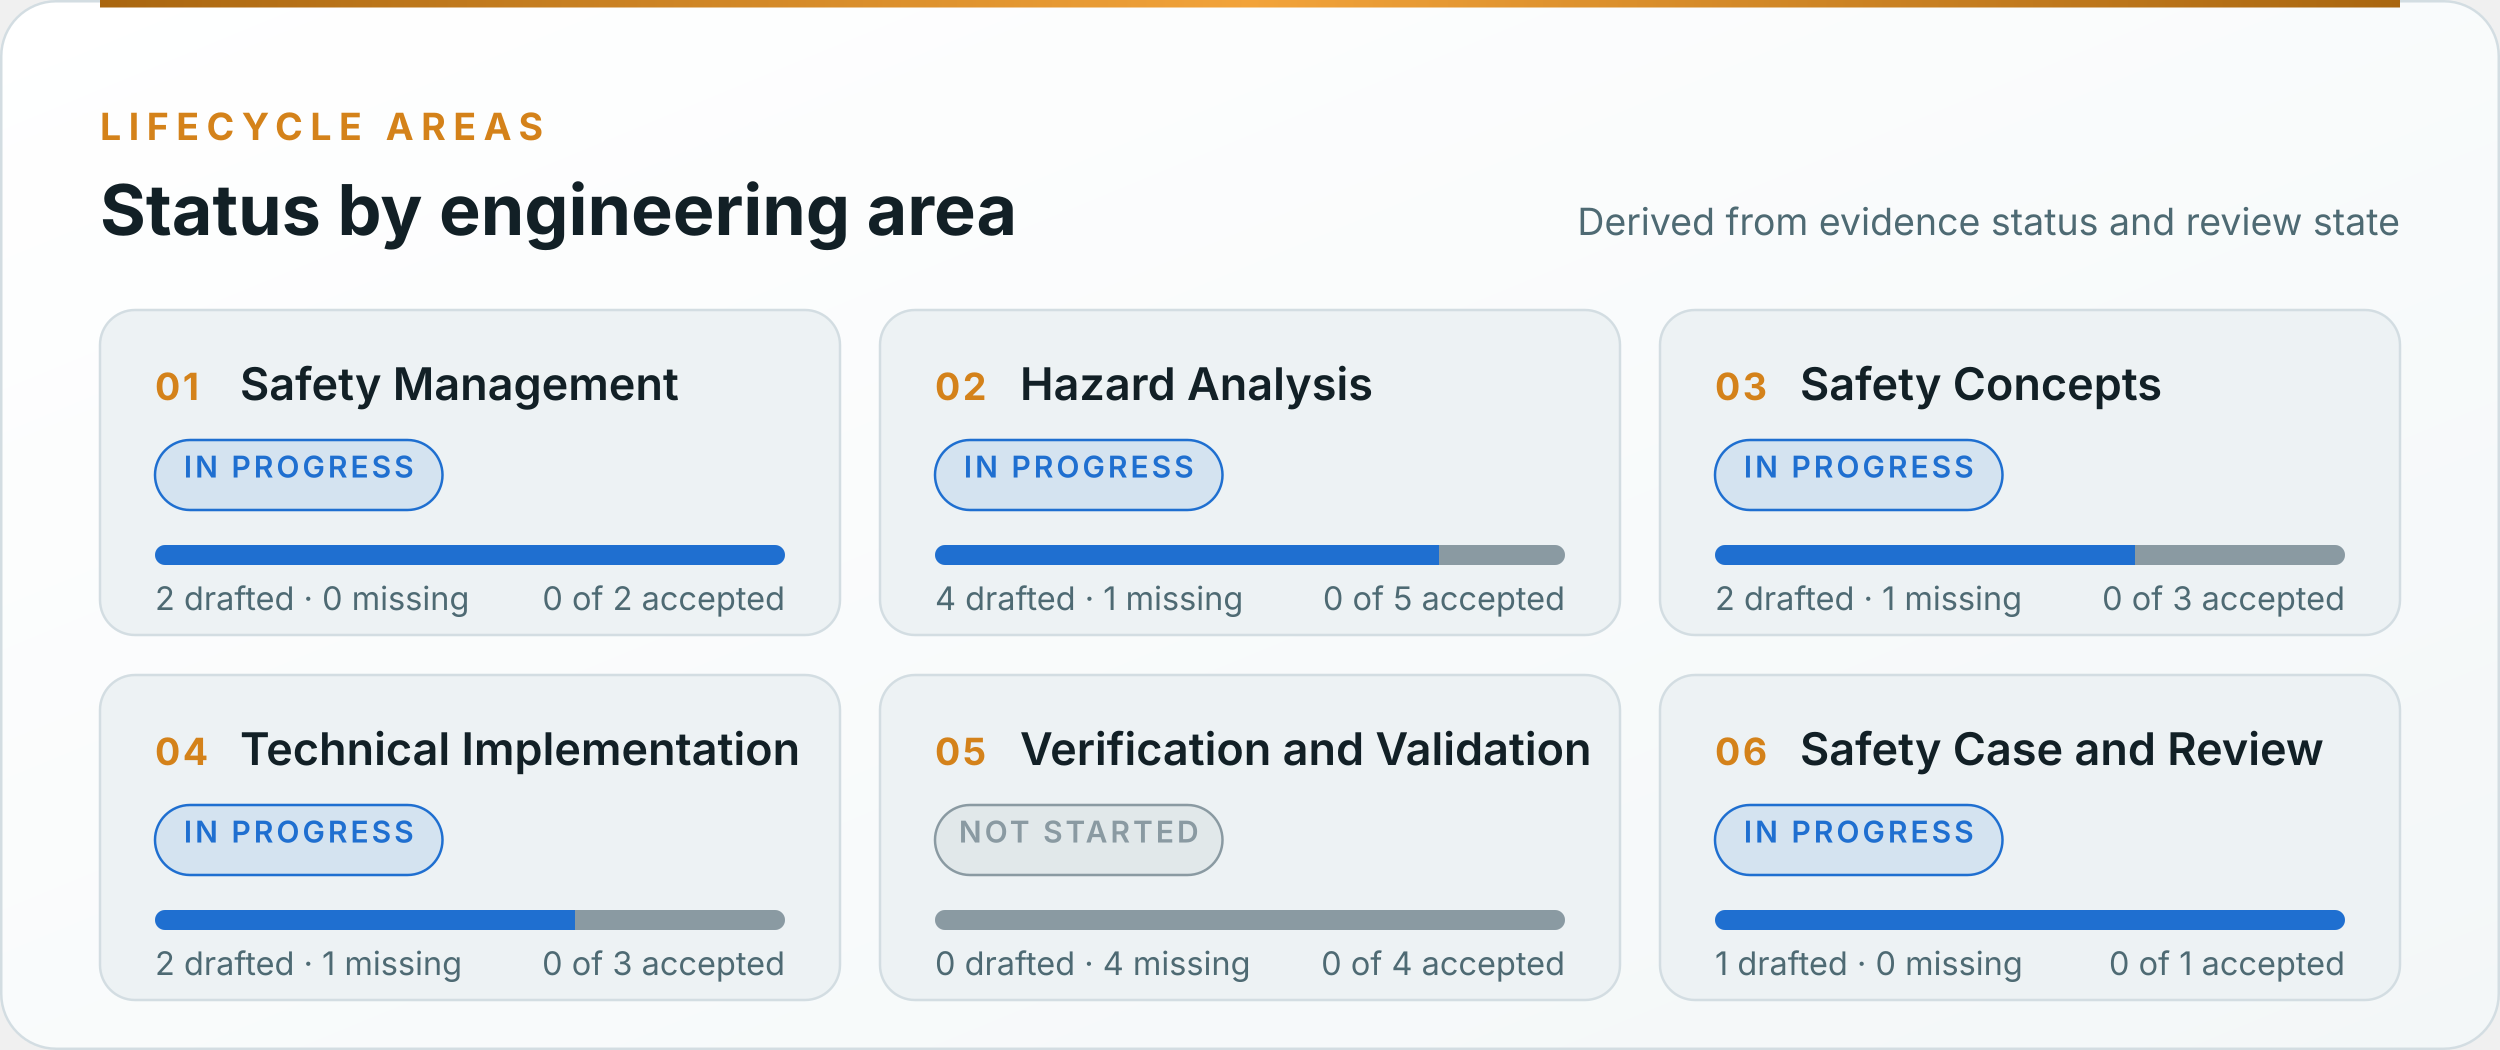
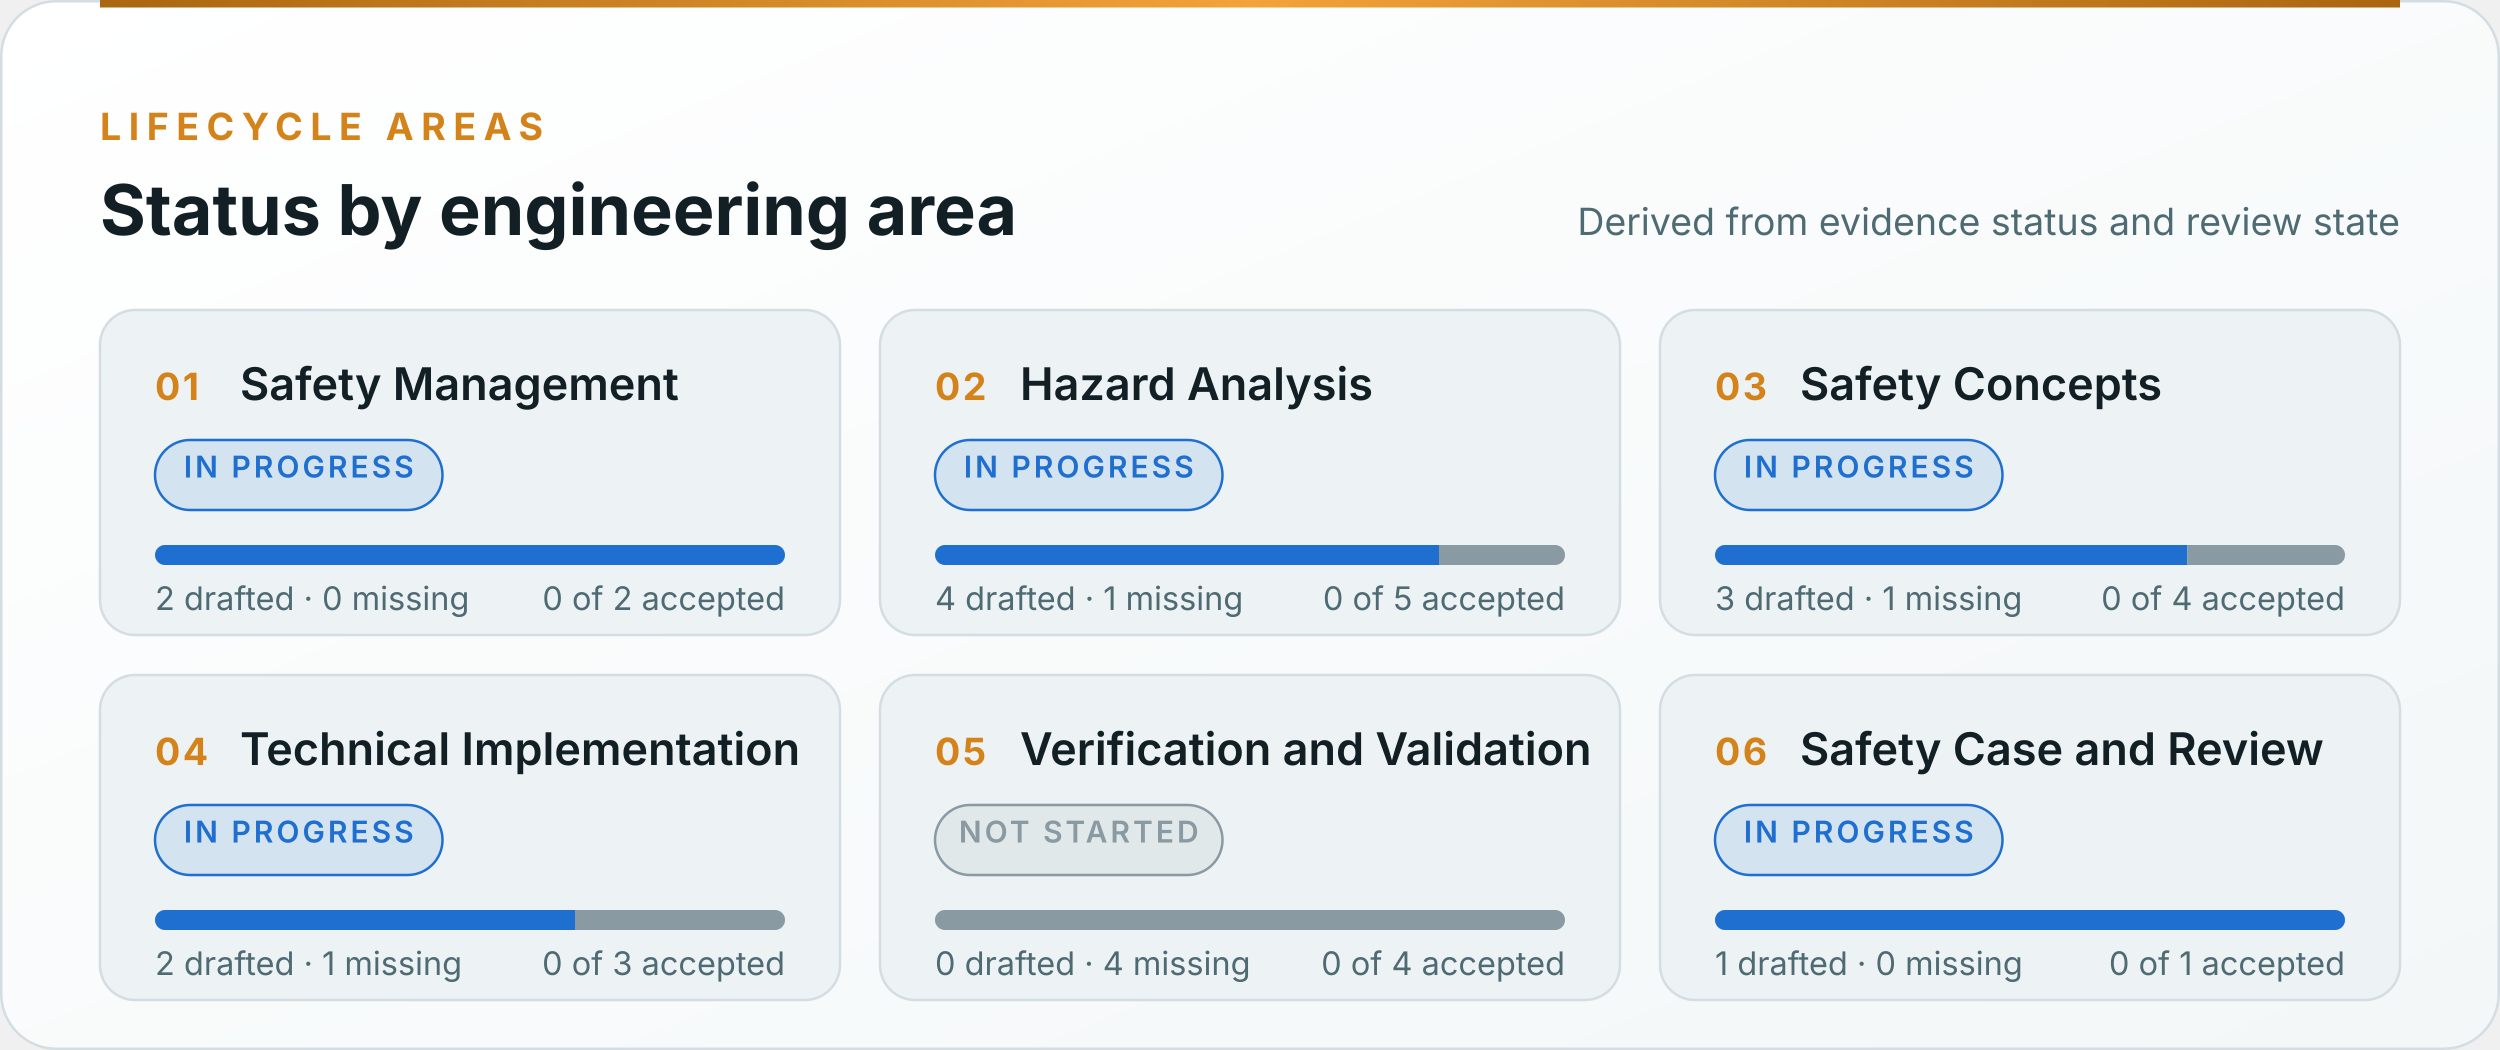
<svg xmlns="http://www.w3.org/2000/svg" width="1000" height="420" viewBox="0 0 1000 420" role="img" aria-labelledby="life-t life-d">
  <defs>
    <linearGradient id="life-bg" x1="0" y1="0" x2="1" y2="1">
      <stop offset="0" stop-color="#FFFFFF" />
      <stop offset="1" stop-color="#F3F7F8" />
    </linearGradient>
    <linearGradient id="life-gold" x1="0" y1="0" x2="1" y2="0">
      <stop offset="0" stop-color="#A8650F" />
      <stop offset="0.5" stop-color="#F2A33A" />
      <stop offset="1" stop-color="#A8650F" />
    </linearGradient>
  </defs>
  <rect x="0.5" y="0.5" width="999" height="419" rx="22" fill="url(#life-bg)" stroke="#D3DDE2" />
  <rect x="40" y="0" width="920" height="3" fill="url(#life-gold)" />
  <g font-family="Inter, 'Segoe UI', 'Helvetica Neue', Helvetica, Arial, sans-serif">
    <text x="40" y="56" font-size="15" font-weight="700" fill="#D4821A" text-anchor="start" letter-spacing="3">LIFECYCLE AREAS</text>
    <text x="40" y="94" font-size="28" font-weight="700" fill="#122026" text-anchor="start">Status by engineering area</text>
    <text x="960" y="94" font-size="15" font-weight="400" fill="#4E6A73" text-anchor="end">Derived from evidence status and review state</text>
    <rect x="40" y="124" width="296" height="130" rx="14" fill="#EDF2F4" stroke="#D3DDE2" />
    <text x="62" y="160" font-size="15" font-weight="700" fill="#D4821A" text-anchor="start" letter-spacing="1">01</text>
    <text x="96" y="160" font-size="18" font-weight="600" fill="#122026" text-anchor="start">Safety Management</text>
    <rect x="62" y="176" width="115" height="28" rx="14.0" fill="#1F6FD0" fill-opacity="0.12" stroke="#1F6FD0" />
    <text x="119.5" y="191" font-size="12" font-weight="600" fill="#1F6FD0" text-anchor="middle" letter-spacing="1.2">IN PROGRESS</text>
    <defs>
      <clipPath id="bar62218">
        <rect x="62" y="218" width="252" height="8" rx="4.0" />
      </clipPath>
    </defs>
    <g clip-path="url(#bar62218)">
      <rect x="62" y="218" width="252" height="8" rx="4.0" fill="#FFFFFF" stroke="#D3DDE2" />
      <rect x="62.0" y="218" width="252.0" height="8" fill="#1F6FD0" />
    </g>
    <text x="62" y="244" font-size="13" font-weight="400" fill="#4E6A73" text-anchor="start">2 drafted · 0 missing</text>
    <text x="314" y="244" font-size="13" font-weight="400" fill="#4E6A73" text-anchor="end">0 of 2 accepted</text>
    <rect x="352" y="124" width="296" height="130" rx="14" fill="#EDF2F4" stroke="#D3DDE2" />
    <text x="374" y="160" font-size="15" font-weight="700" fill="#D4821A" text-anchor="start" letter-spacing="1">02</text>
    <text x="408" y="160" font-size="18" font-weight="600" fill="#122026" text-anchor="start">Hazard Analysis</text>
    <rect x="374" y="176" width="115" height="28" rx="14.0" fill="#1F6FD0" fill-opacity="0.12" stroke="#1F6FD0" />
    <text x="431.5" y="191" font-size="12" font-weight="600" fill="#1F6FD0" text-anchor="middle" letter-spacing="1.2">IN PROGRESS</text>
    <defs>
      <clipPath id="bar374218">
        <rect x="374" y="218" width="252" height="8" rx="4.0" />
      </clipPath>
    </defs>
    <g clip-path="url(#bar374218)">
      <rect x="374" y="218" width="252" height="8" rx="4.0" fill="#FFFFFF" stroke="#D3DDE2" />
      <rect x="374.0" y="218" width="201.6" height="8" fill="#1F6FD0" />
      <rect x="575.6" y="218" width="50.4" height="8" fill="#8A9AA2" />
    </g>
    <text x="374" y="244" font-size="13" font-weight="400" fill="#4E6A73" text-anchor="start">4 drafted · 1 missing</text>
    <text x="626" y="244" font-size="13" font-weight="400" fill="#4E6A73" text-anchor="end">0 of 5 accepted</text>
    <rect x="664" y="124" width="296" height="130" rx="14" fill="#EDF2F4" stroke="#D3DDE2" />
    <text x="686" y="160" font-size="15" font-weight="700" fill="#D4821A" text-anchor="start" letter-spacing="1">03</text>
    <text x="720" y="160" font-size="18" font-weight="600" fill="#122026" text-anchor="start">Safety Concepts</text>
    <rect x="686" y="176" width="115" height="28" rx="14.0" fill="#1F6FD0" fill-opacity="0.12" stroke="#1F6FD0" />
    <text x="743.5" y="191" font-size="12" font-weight="600" fill="#1F6FD0" text-anchor="middle" letter-spacing="1.2">IN PROGRESS</text>
    <defs>
      <clipPath id="bar686218">
        <rect x="686" y="218" width="252" height="8" rx="4.0" />
      </clipPath>
    </defs>
    <g clip-path="url(#bar686218)">
      <rect x="686" y="218" width="252" height="8" rx="4.0" fill="#FFFFFF" stroke="#D3DDE2" />
-       <rect x="686.0" y="218" width="168.0" height="8" fill="#1F6FD0" />
-       <rect x="854.0" y="218" width="84.0" height="8" fill="#8A9AA2" />
+       <rect x="686.0" y="218" width="189.0" height="8" fill="#1F6FD0" />
+       <rect x="875.0" y="218" width="63.0" height="8" fill="#8A9AA2" />
    </g>
-     <text x="686" y="244" font-size="13" font-weight="400" fill="#4E6A73" text-anchor="start">2 drafted · 1 missing</text>
-     <text x="938" y="244" font-size="13" font-weight="400" fill="#4E6A73" text-anchor="end">0 of 3 accepted</text>
+     <text x="686" y="244" font-size="13" font-weight="400" fill="#4E6A73" text-anchor="start">3 drafted · 1 missing</text>
+     <text x="938" y="244" font-size="13" font-weight="400" fill="#4E6A73" text-anchor="end">0 of 4 accepted</text>
    <rect x="40" y="270" width="296" height="130" rx="14" fill="#EDF2F4" stroke="#D3DDE2" />
    <text x="62" y="306" font-size="15" font-weight="700" fill="#D4821A" text-anchor="start" letter-spacing="1">04</text>
    <text x="96" y="306" font-size="18" font-weight="600" fill="#122026" text-anchor="start">Technical Implementation</text>
    <rect x="62" y="322" width="115" height="28" rx="14.0" fill="#1F6FD0" fill-opacity="0.12" stroke="#1F6FD0" />
    <text x="119.5" y="337" font-size="12" font-weight="600" fill="#1F6FD0" text-anchor="middle" letter-spacing="1.2">IN PROGRESS</text>
    <defs>
      <clipPath id="bar62364">
        <rect x="62" y="364" width="252" height="8" rx="4.0" />
      </clipPath>
    </defs>
    <g clip-path="url(#bar62364)">
      <rect x="62" y="364" width="252" height="8" rx="4.0" fill="#FFFFFF" stroke="#D3DDE2" />
      <rect x="62.0" y="364" width="168.0" height="8" fill="#1F6FD0" />
      <rect x="230.0" y="364" width="84.0" height="8" fill="#8A9AA2" />
    </g>
    <text x="62" y="390" font-size="13" font-weight="400" fill="#4E6A73" text-anchor="start">2 drafted · 1 missing</text>
    <text x="314" y="390" font-size="13" font-weight="400" fill="#4E6A73" text-anchor="end">0 of 3 accepted</text>
    <rect x="352" y="270" width="296" height="130" rx="14" fill="#EDF2F4" stroke="#D3DDE2" />
    <text x="374" y="306" font-size="15" font-weight="700" fill="#D4821A" text-anchor="start" letter-spacing="1">05</text>
    <text x="408" y="306" font-size="18" font-weight="600" fill="#122026" text-anchor="start">Verification and Validation</text>
    <rect x="374" y="322" width="115" height="28" rx="14.0" fill="#8A9AA2" fill-opacity="0.12" stroke="#8A9AA2" />
    <text x="431.5" y="337" font-size="12" font-weight="600" fill="#8A9AA2" text-anchor="middle" letter-spacing="1.2">NOT STARTED</text>
    <defs>
      <clipPath id="bar374364">
        <rect x="374" y="364" width="252" height="8" rx="4.0" />
      </clipPath>
    </defs>
    <g clip-path="url(#bar374364)">
      <rect x="374" y="364" width="252" height="8" rx="4.0" fill="#FFFFFF" stroke="#D3DDE2" />
      <rect x="374.0" y="364" width="252.0" height="8" fill="#8A9AA2" />
    </g>
    <text x="374" y="390" font-size="13" font-weight="400" fill="#4E6A73" text-anchor="start">0 drafted · 4 missing</text>
    <text x="626" y="390" font-size="13" font-weight="400" fill="#4E6A73" text-anchor="end">0 of 4 accepted</text>
    <rect x="664" y="270" width="296" height="130" rx="14" fill="#EDF2F4" stroke="#D3DDE2" />
    <text x="686" y="306" font-size="15" font-weight="700" fill="#D4821A" text-anchor="start" letter-spacing="1">06</text>
    <text x="720" y="306" font-size="18" font-weight="600" fill="#122026" text-anchor="start">Safety Case and Review</text>
    <rect x="686" y="322" width="115" height="28" rx="14.0" fill="#1F6FD0" fill-opacity="0.12" stroke="#1F6FD0" />
    <text x="743.5" y="337" font-size="12" font-weight="600" fill="#1F6FD0" text-anchor="middle" letter-spacing="1.2">IN PROGRESS</text>
    <defs>
      <clipPath id="bar686364">
        <rect x="686" y="364" width="252" height="8" rx="4.0" />
      </clipPath>
    </defs>
    <g clip-path="url(#bar686364)">
      <rect x="686" y="364" width="252" height="8" rx="4.0" fill="#FFFFFF" stroke="#D3DDE2" />
      <rect x="686.0" y="364" width="252.0" height="8" fill="#1F6FD0" />
    </g>
    <text x="686" y="390" font-size="13" font-weight="400" fill="#4E6A73" text-anchor="start">1 drafted · 0 missing</text>
    <text x="938" y="390" font-size="13" font-weight="400" fill="#4E6A73" text-anchor="end">0 of 1 accepted</text>
  </g>
</svg>
